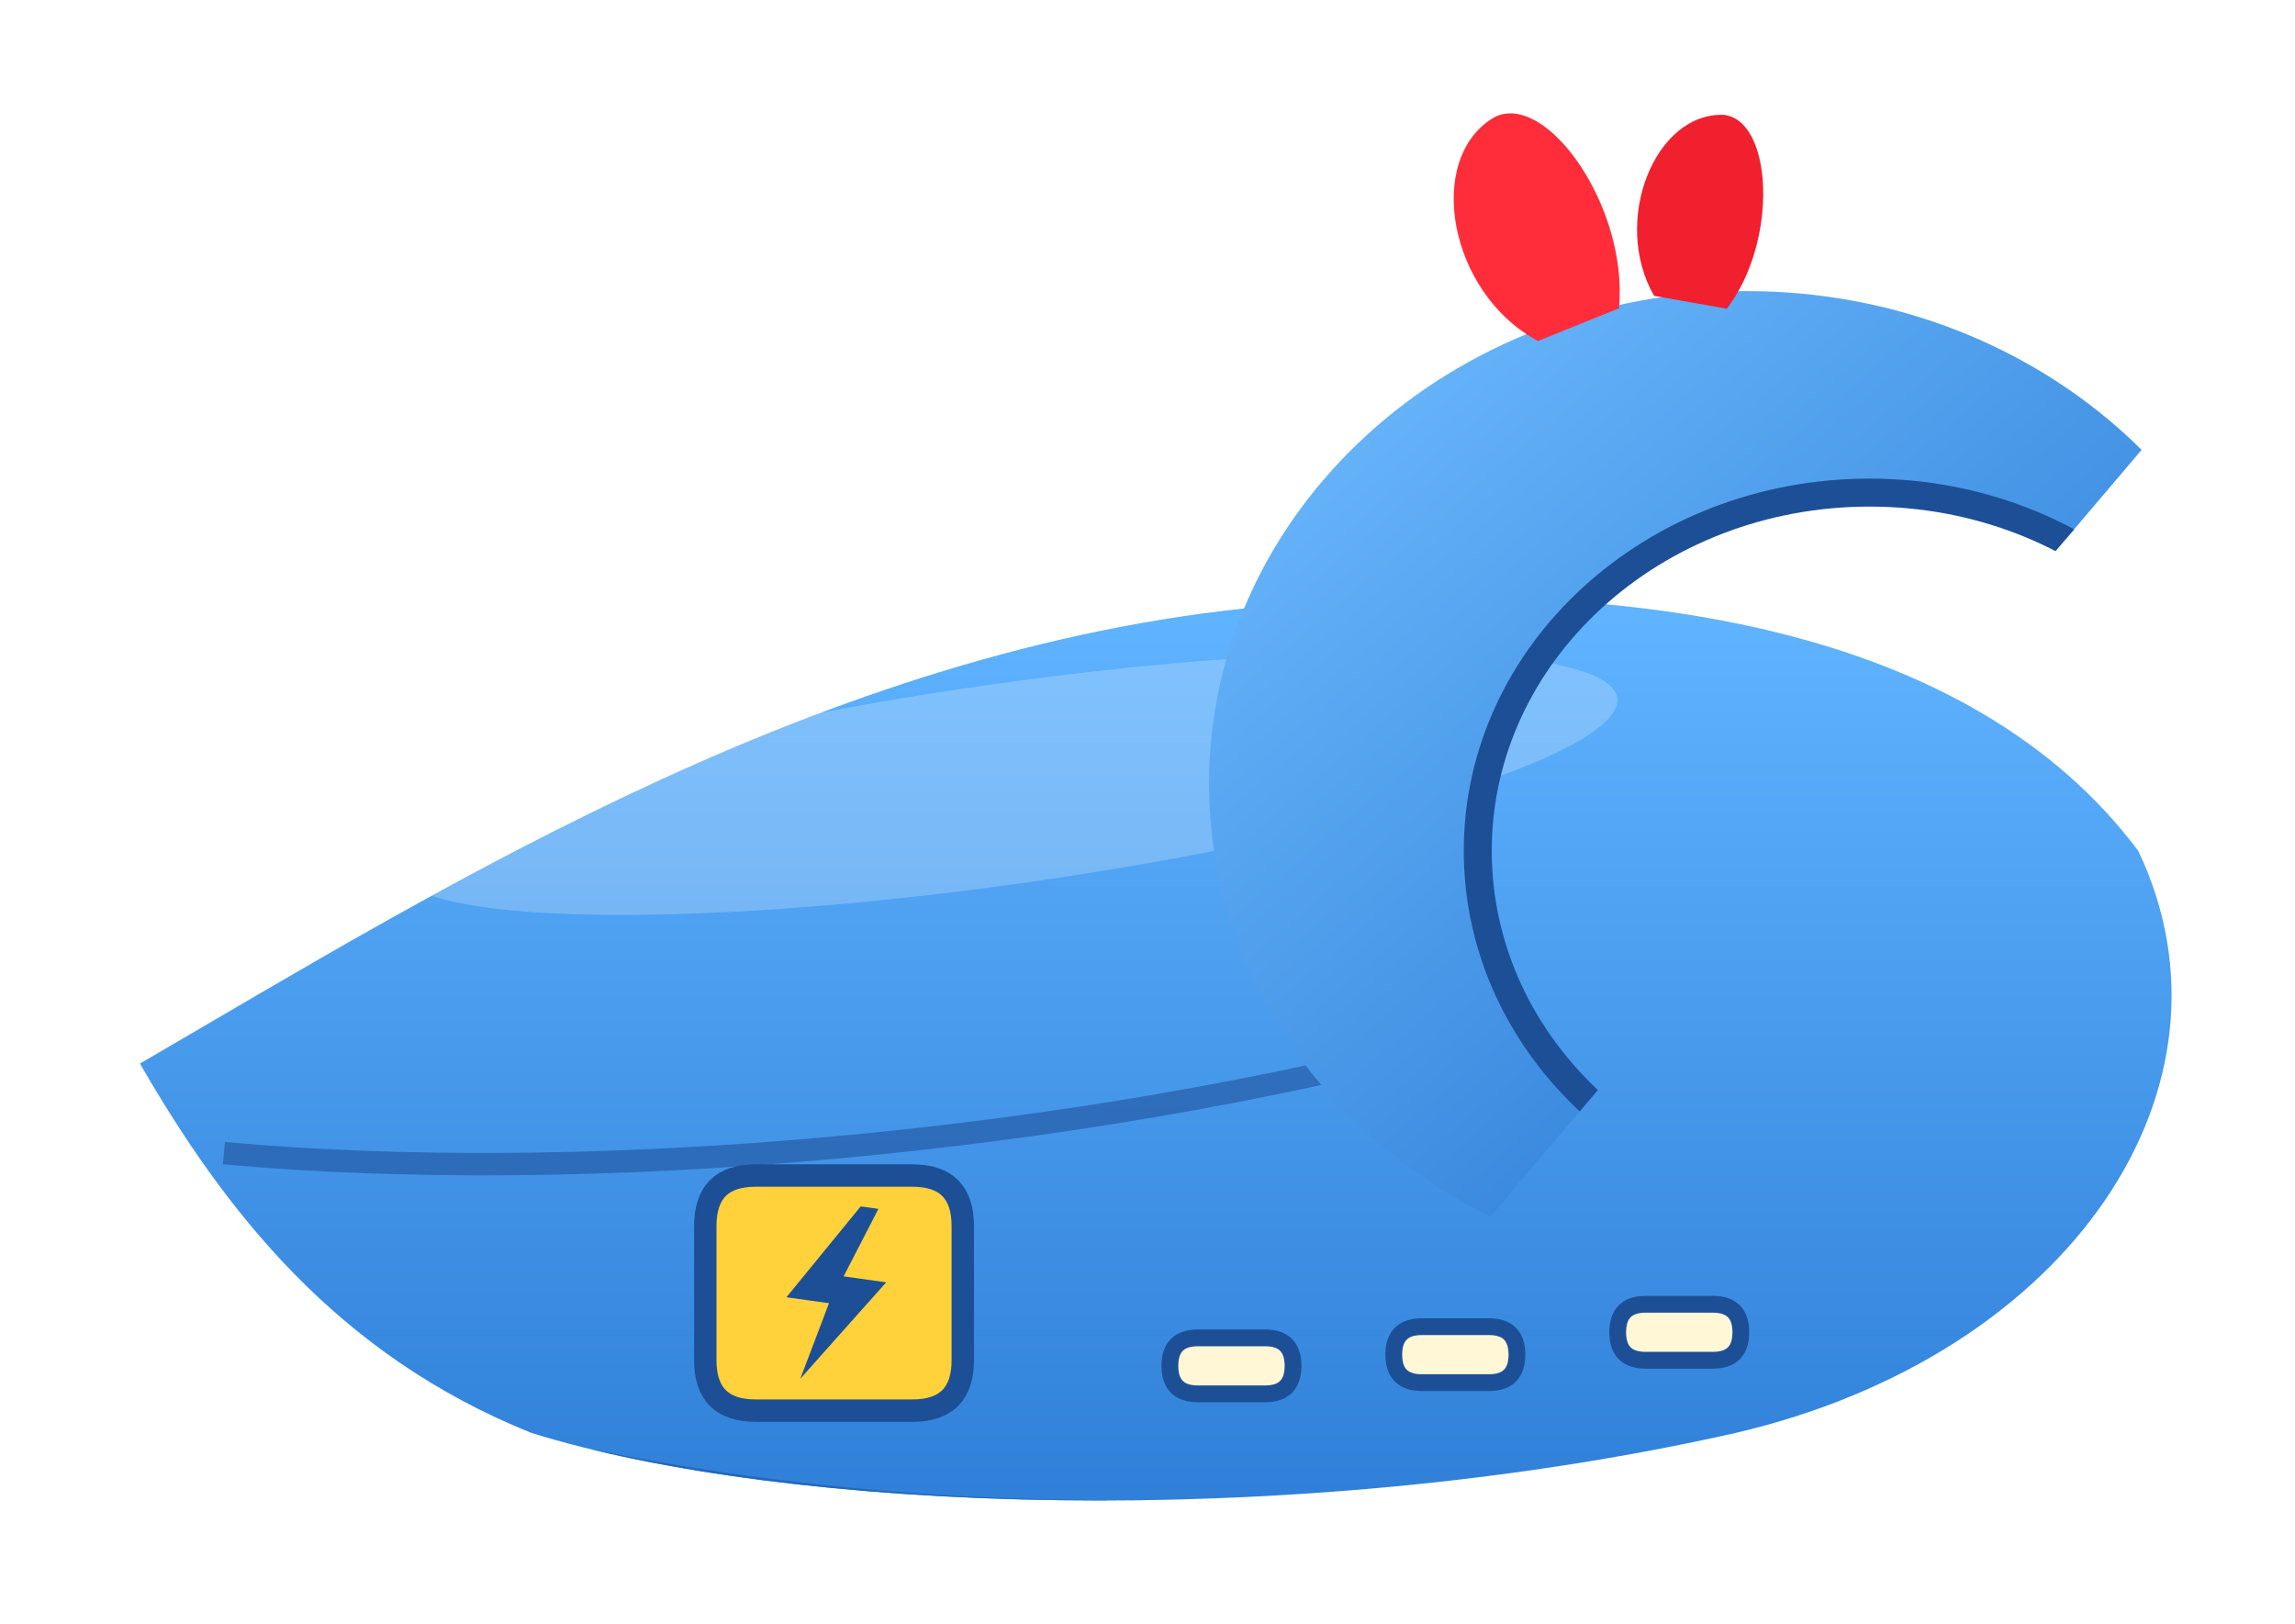
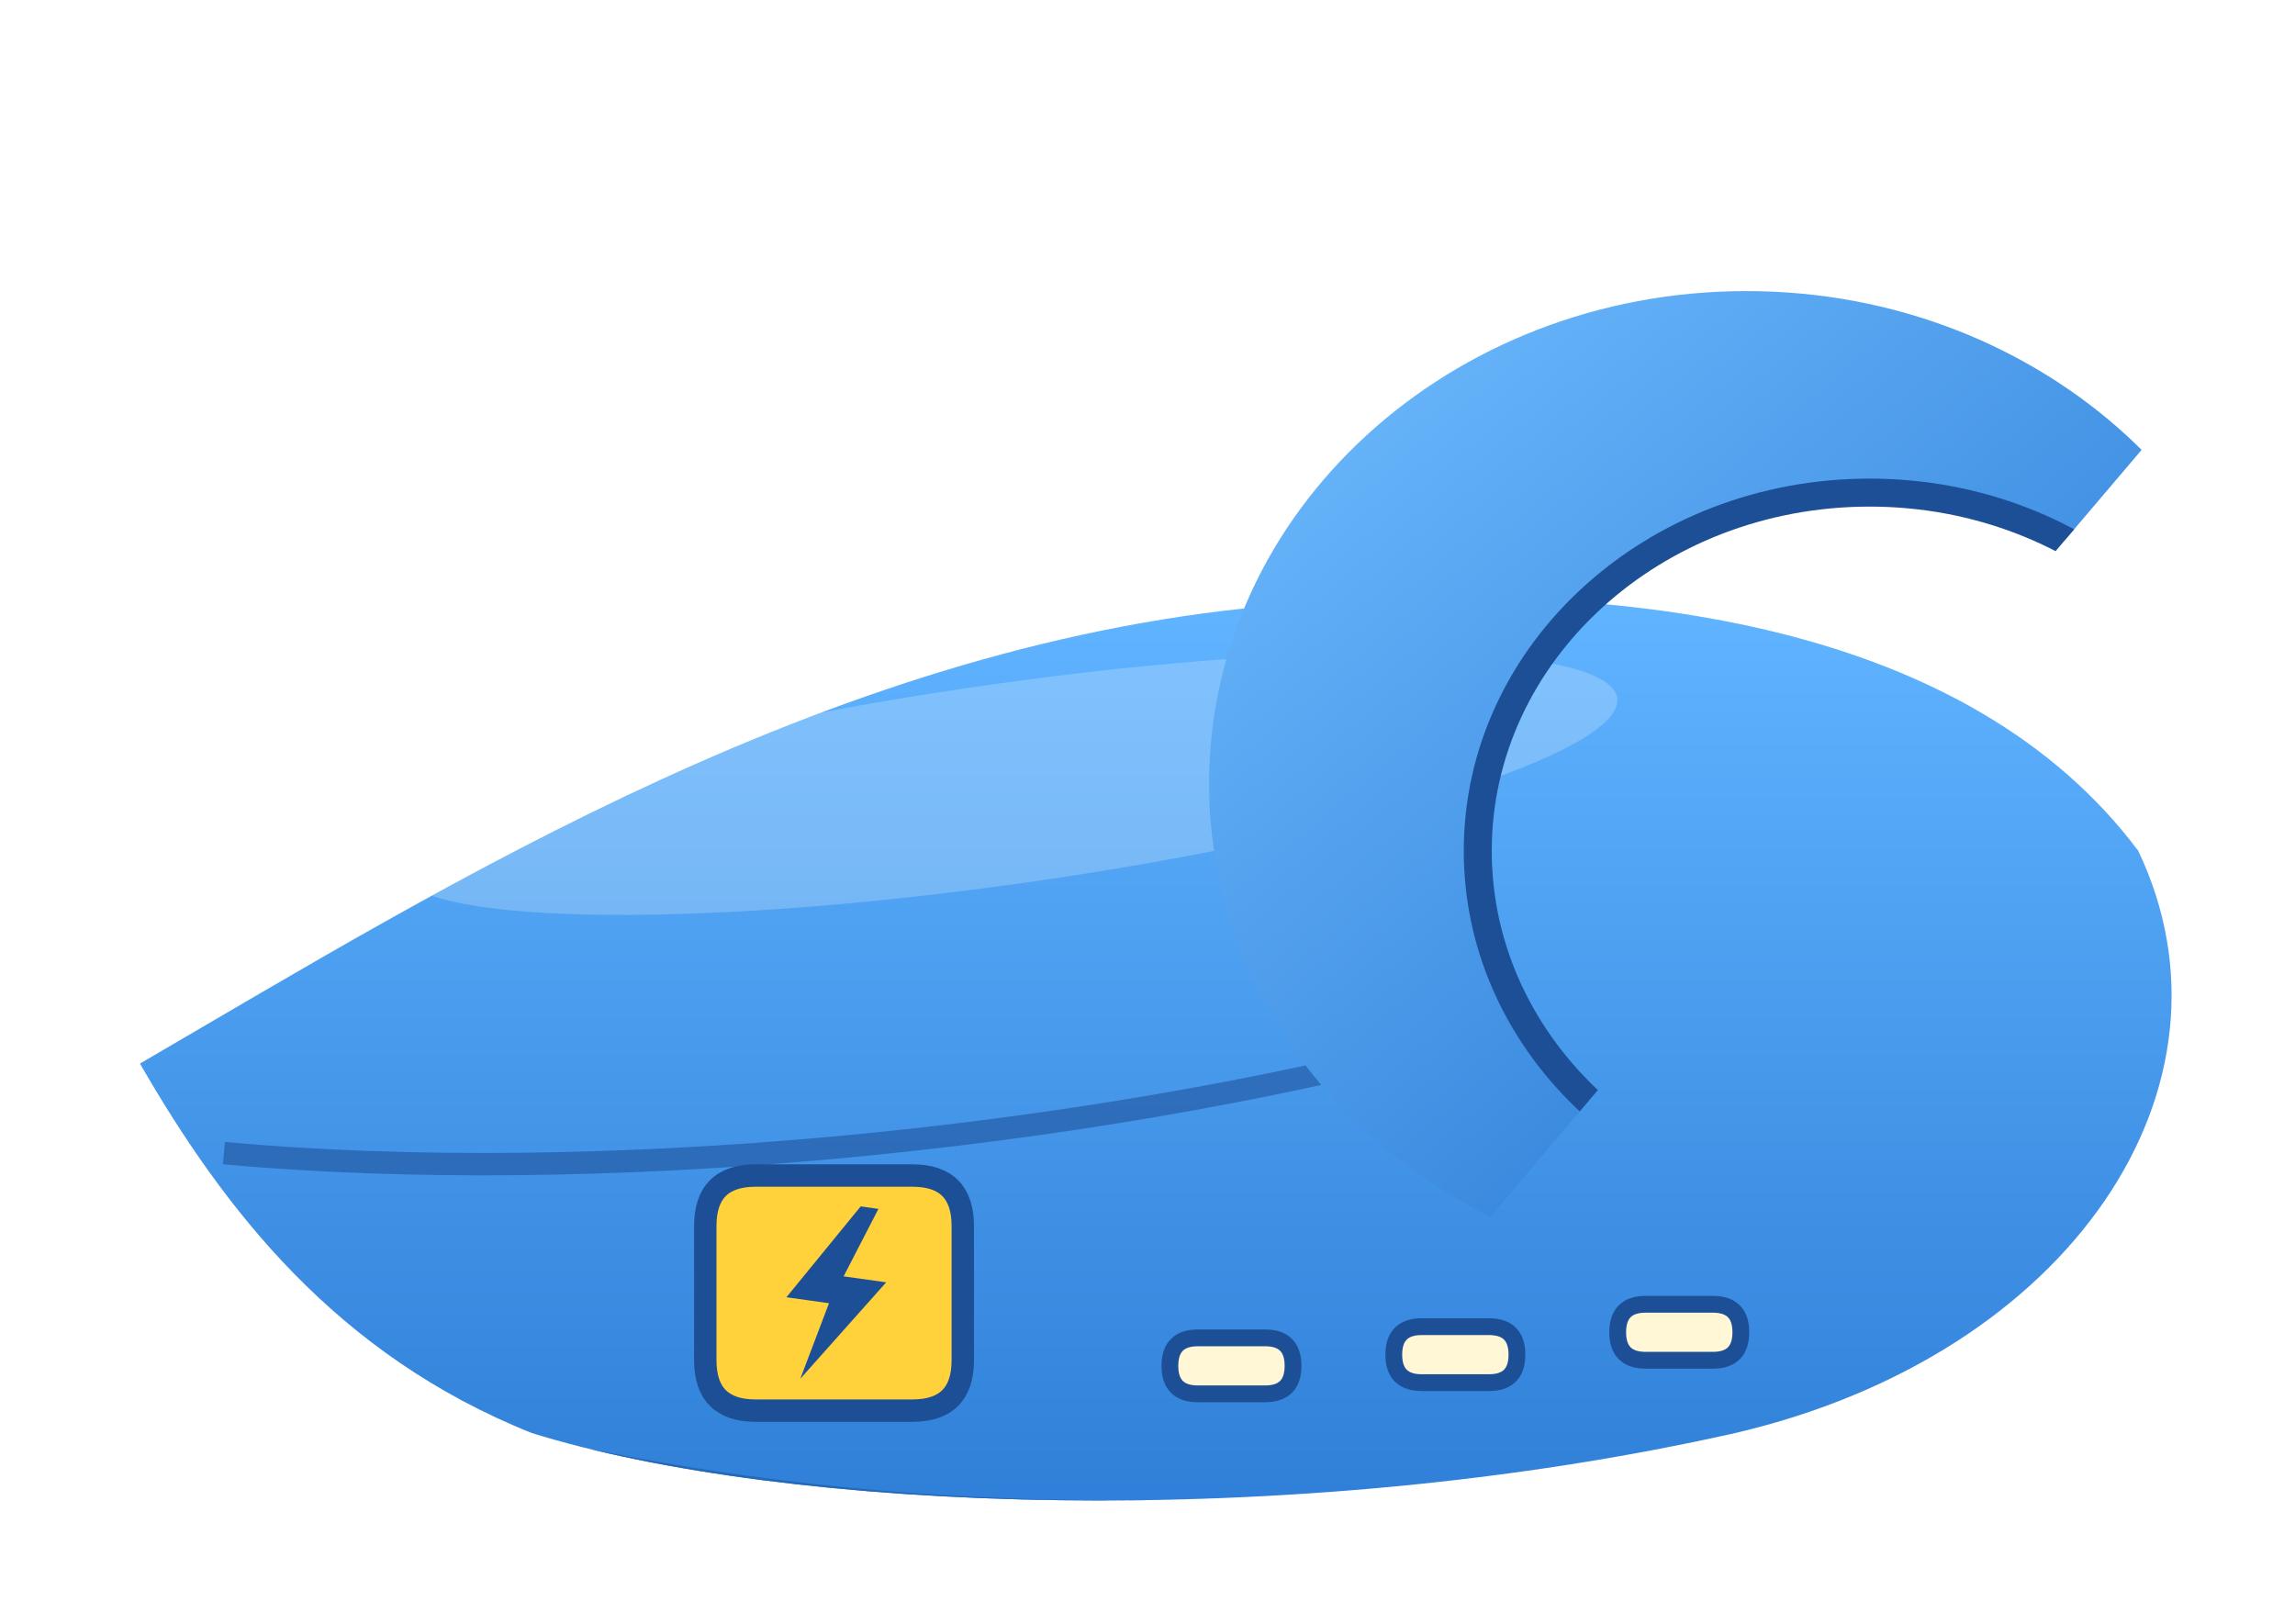
<svg xmlns="http://www.w3.org/2000/svg" viewBox="70 140 410 290" role="img" aria-labelledby="title">
  <defs>
    <clipPath id="clip-0" clipPathUnits="userSpaceOnUse">
      <path d="M95,330 C150,298 220,254 300,248 C362,243 422,252 452,292 C472,334 440,382 380,396 C300,414 210,410 165,396 C130,382 110,356 95,330Z" transform="matrix(1 0 0 1 0 0)" />
    </clipPath>
    <linearGradient id="paint-1" gradientUnits="userSpaceOnUse" x1="0" y1="250" x2="0" y2="410">
      <stop offset="0" stop-color="#5fb3ff" />
      <stop offset="1" stop-color="#2f7fd8" />
    </linearGradient>
    <clipPath id="clip-2" clipPathUnits="userSpaceOnUse">
      <path d=" M240 150 L452 150 L458 214 L334 360 L240 360 Z" transform="matrix(1 0 0 1 0 0)" />
    </clipPath>
    <linearGradient id="paint-3" gradientUnits="userSpaceOnUse" x1="300" y1="190" x2="420" y2="330">
      <stop offset="0" stop-color="#6fbcff" />
      <stop offset="1" stop-color="#2f7fd8" />
    </linearGradient>
  </defs>
  <g id="coat" data-sprite="" transform="translate(0 0) rotate(0)">
    <g clip-path="url(#clip-0)">
      <path d="M95,330 C150,298 220,254 300,248 C362,243 422,252 452,292 C472,334 440,382 380,396 C300,414 210,410 165,396 C130,382 110,356 95,330Z" fill="url(#paint-1)" fill-rule="nonzero" opacity="1" transform="matrix(1 0 0 1 0 0)" />
    </g>
    <g clip-path="url(#clip-0)">
      <path d=" M90 372 C200 420 330 420 470 372 L470 430 L90 430" fill="#2468b8" data-scorched-fill="#162130" fill-rule="nonzero" opacity="1" transform="matrix(1 0 0 1 0 0)" />
    </g>
    <g clip-path="url(#clip-0)">
      <path d=" M358.929 264.691 A110 18 -8 0 1 141.071 295.309 A110 18 -8 0 1 358.929 264.691" fill="rgba(255,255,255,.22)" fill-rule="nonzero" opacity="1" transform="matrix(1 0 0 1 0 0)" />
    </g>
    <g clip-path="url(#clip-0)">
      <path d=" M110 346 C176 352 262 344 330 326" fill="none" stroke="rgba(20,60,130,.45)" stroke-width="4" stroke-linecap="butt" stroke-linejoin="miter" opacity="1" transform="matrix(1 0 0 1 0 0)" />
    </g>
    <path d=" M205 350 L233 350 Q242 350 242 359 L242 383 Q242 392 233 392 L205 392 Q196 392 196 383 L196 359 Q196 350 205 350 Z" fill="#ffd23c" data-scorched-fill="#463815" fill-rule="nonzero" opacity="1" transform="matrix(1 0 0 1 0 0)" />
    <path d=" M205 350 L233 350 Q242 350 242 359 L242 383 Q242 392 233 392 L205 392 Q196 392 196 383 L196 359 Q196 350 205 350 Z" fill="none" stroke="#1d4f96" data-scorched-stroke="#141c29" stroke-width="4" stroke-linecap="butt" stroke-linejoin="miter" opacity="1" transform="matrix(1 0 0 1 0 0)" />
    <path d=" M8 -50 L-26 6 L-2 6 L-12 50 L28 -10 L4 -10 L18 -50 Z" fill="#1d4f96" data-scorched-fill="#141c29" fill-rule="nonzero" opacity="1" transform="matrix(0.31689 0.04454 -0.04454 0.31689 219 371)" />
    <path d=" M284 379 L296 379 Q301 379 301 384 L301 384 Q301 389 296 389 L284 389 Q279 389 279 384 L279 384 Q279 379 284 379 Z" fill="#fff7d6" data-scorched-fill="#464037" fill-rule="nonzero" opacity="1" transform="matrix(1 0 0 1 0 0)" />
    <path d=" M284 379 L296 379 Q301 379 301 384 L301 384 Q301 389 296 389 L284 389 Q279 389 279 384 L279 384 Q279 379 284 379 Z" fill="none" stroke="#1d4f96" data-scorched-stroke="#141c29" stroke-width="3" stroke-linecap="butt" stroke-linejoin="miter" opacity="1" transform="matrix(1 0 0 1 0 0)" />
    <path d=" M324 377 L336 377 Q341 377 341 382 L341 382 Q341 387 336 387 L324 387 Q319 387 319 382 L319 382 Q319 377 324 377 Z" fill="#fff7d6" data-scorched-fill="#464037" fill-rule="nonzero" opacity="1" transform="matrix(1 0 0 1 0 0)" />
    <path d=" M324 377 L336 377 Q341 377 341 382 L341 382 Q341 387 336 387 L324 387 Q319 387 319 382 L319 382 Q319 377 324 377 Z" fill="none" stroke="#1d4f96" data-scorched-stroke="#141c29" stroke-width="3" stroke-linecap="butt" stroke-linejoin="miter" opacity="1" transform="matrix(1 0 0 1 0 0)" />
    <path d=" M364 373 L376 373 Q381 373 381 378 L381 378 Q381 383 376 383 L364 383 Q359 383 359 378 L359 378 Q359 373 364 373 Z" fill="#fff7d6" data-scorched-fill="#464037" fill-rule="nonzero" opacity="1" transform="matrix(1 0 0 1 0 0)" />
    <path d=" M364 373 L376 373 Q381 373 381 378 L381 378 Q381 383 376 383 L364 383 Q359 383 359 378 L359 378 Q359 373 364 373 Z" fill="none" stroke="#1d4f96" data-scorched-stroke="#141c29" stroke-width="3" stroke-linecap="butt" stroke-linejoin="miter" opacity="1" transform="matrix(1 0 0 1 0 0)" />
  </g>
  <g id="hood" data-sprite="" transform="translate(0 0) rotate(0)">
    <g clip-path="url(#clip-2)">
      <path d=" M478 280 A96 88 0 0 1 286 280 A96 88 0 0 1 478 280 L474 292 A70 64 0 0 1 334 292 A70 64 0 0 1 474 292" fill="url(#paint-3)" fill-rule="evenodd" opacity="1" transform="matrix(1 0 0 1 0 0)" />
    </g>
    <g clip-path="url(#clip-2)">
      <path d=" M474 292 A70 64 0 0 1 334 292 A70 64 0 0 1 474 292" fill="none" stroke="#1d4f96" data-scorched-stroke="#141c29" stroke-width="5" stroke-linecap="butt" stroke-linejoin="miter" opacity="1" transform="matrix(1 0 0 1 0 0)" />
    </g>
-     <path d=" M0 -7.8 C14 -19.5 38 -14.3 40 0 C40.8 10.4 16 16.12 0 7.8 Z" fill="#ff2d3a" data-scorched-fill="#461415" fill-rule="nonzero" opacity="1" transform="matrix(-0.37461 -0.92718 0.92718 -0.37461 352 198)" />
-     <path d=" M0 -6.6 C11.9 -16.5 32.3 -12.1 34 0 C34.68 8.8 13.6 13.64 0 6.6 Z" fill="#f0202f" data-scorched-fill="#431112" fill-rule="nonzero" opacity="1" transform="matrix(0.17365 -0.98481 0.98481 0.17365 372 194)" />
  </g>
</svg>
